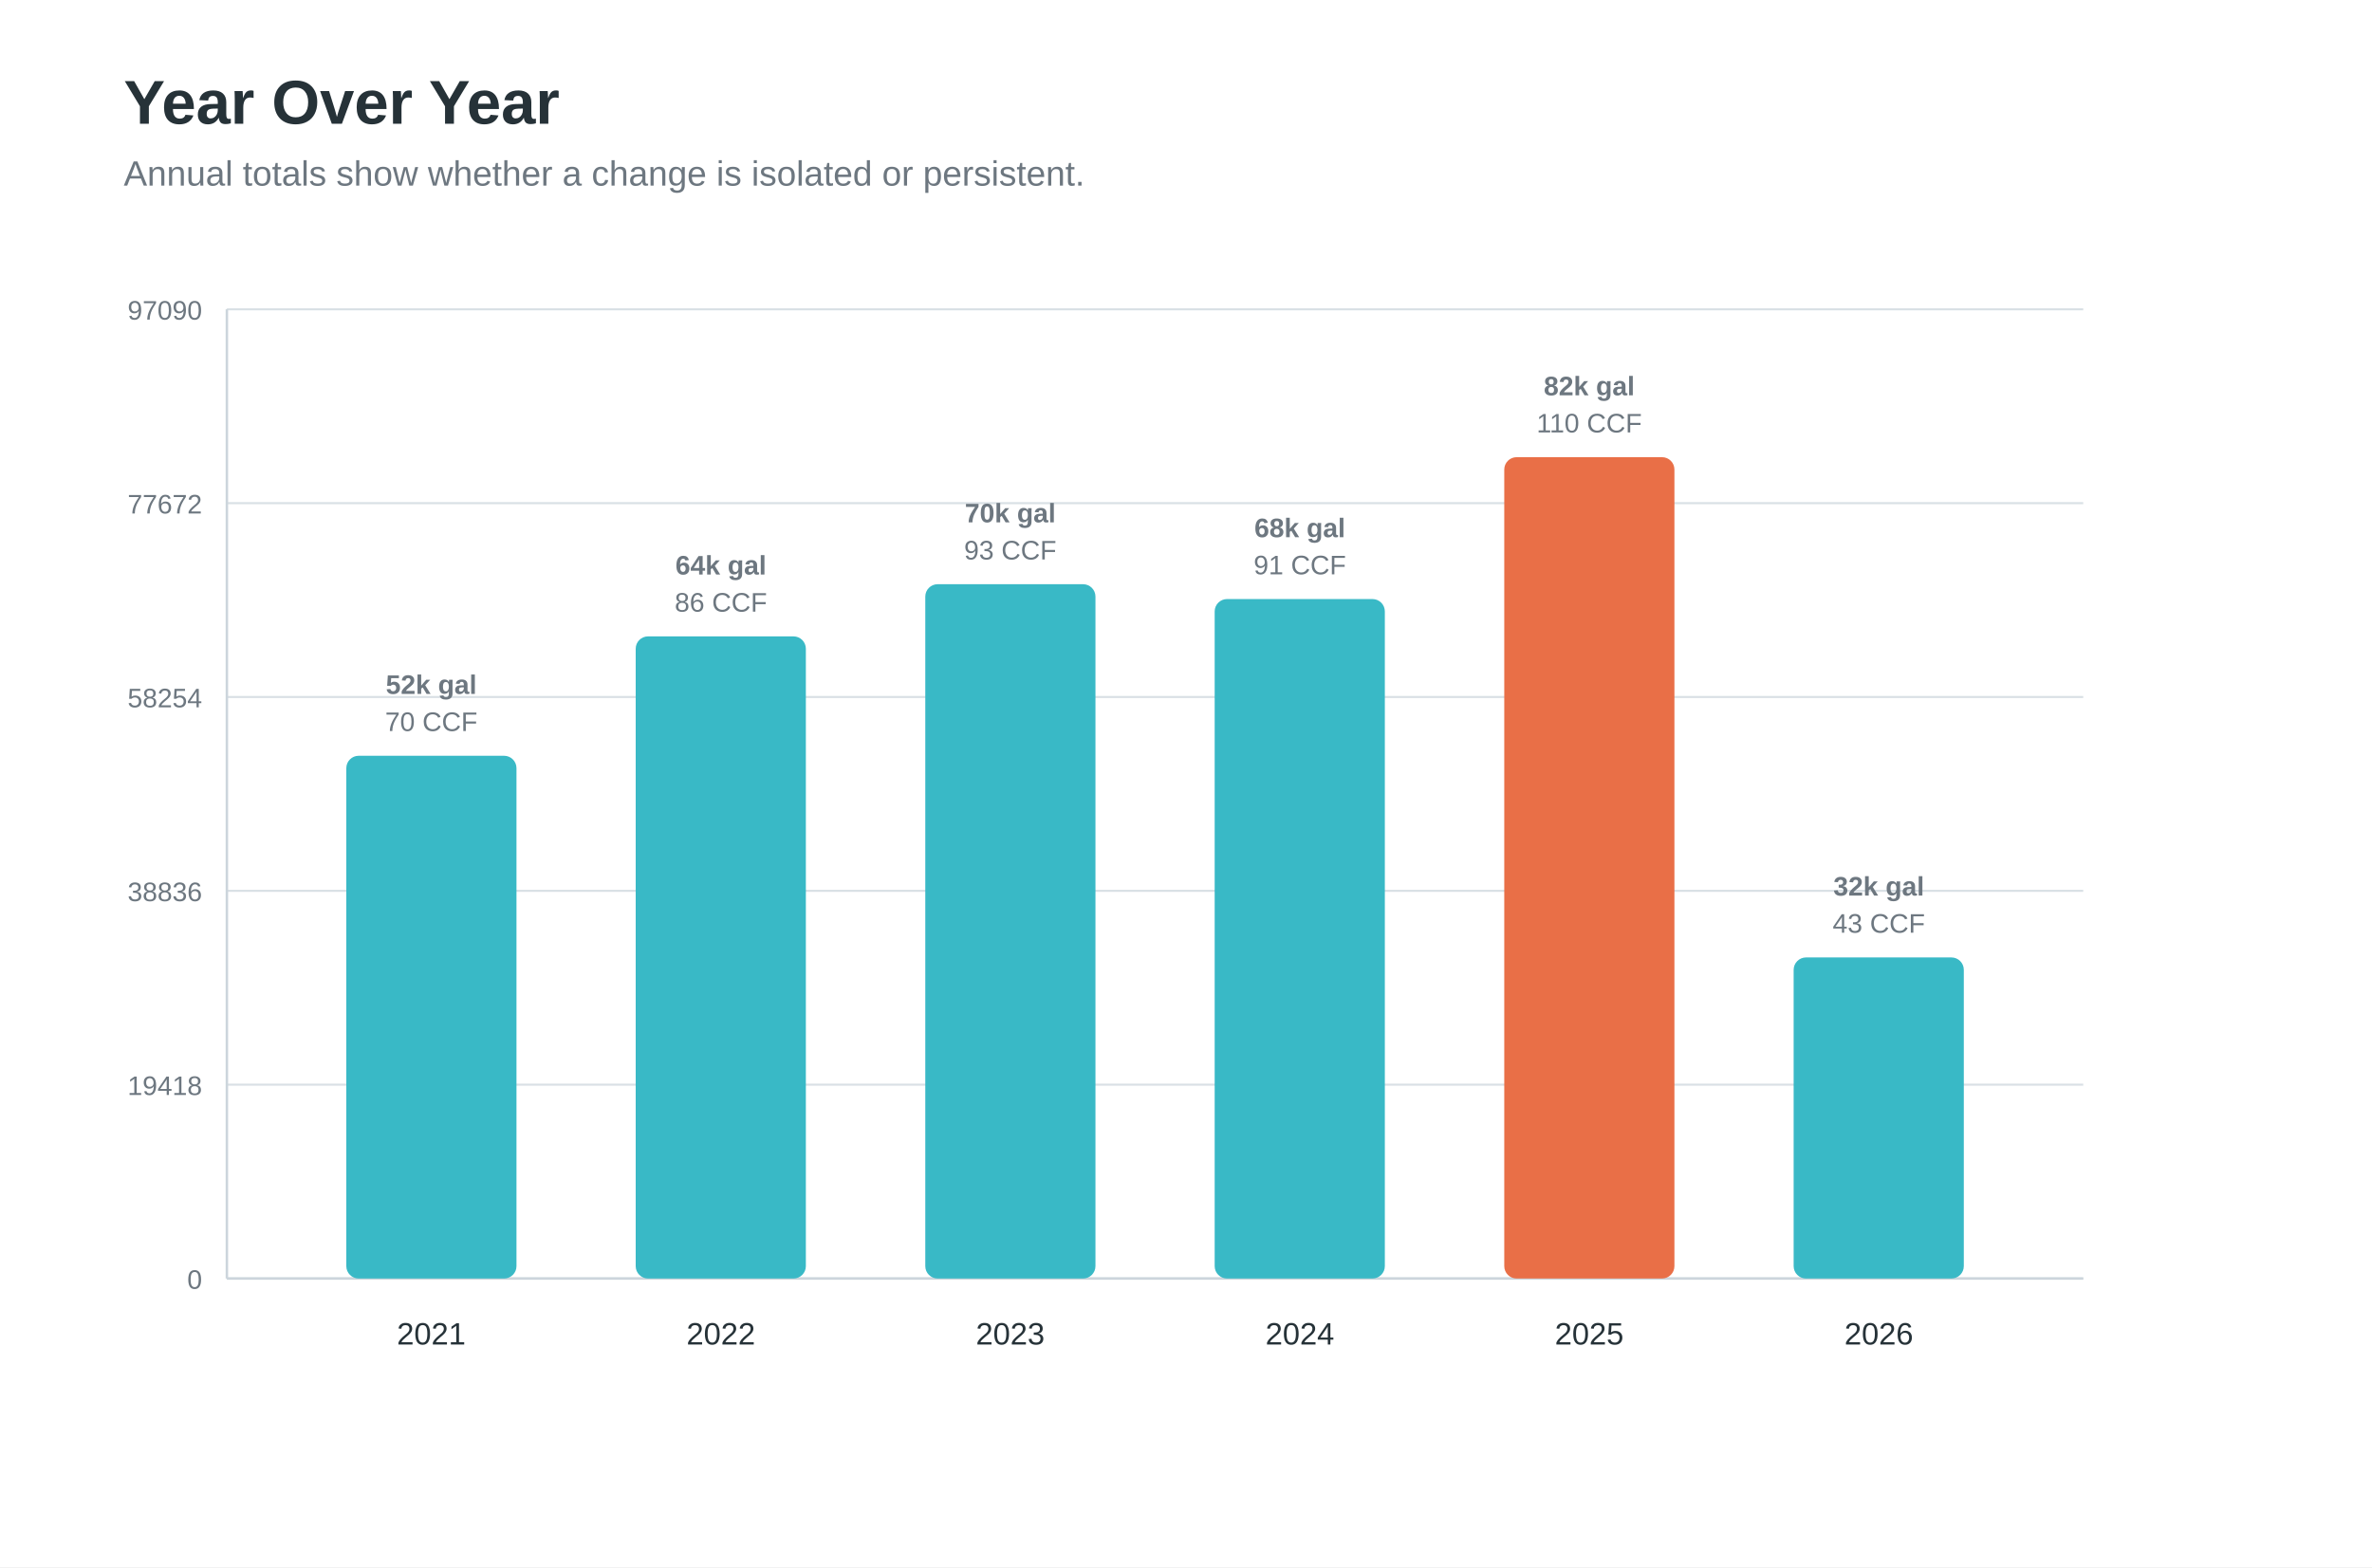
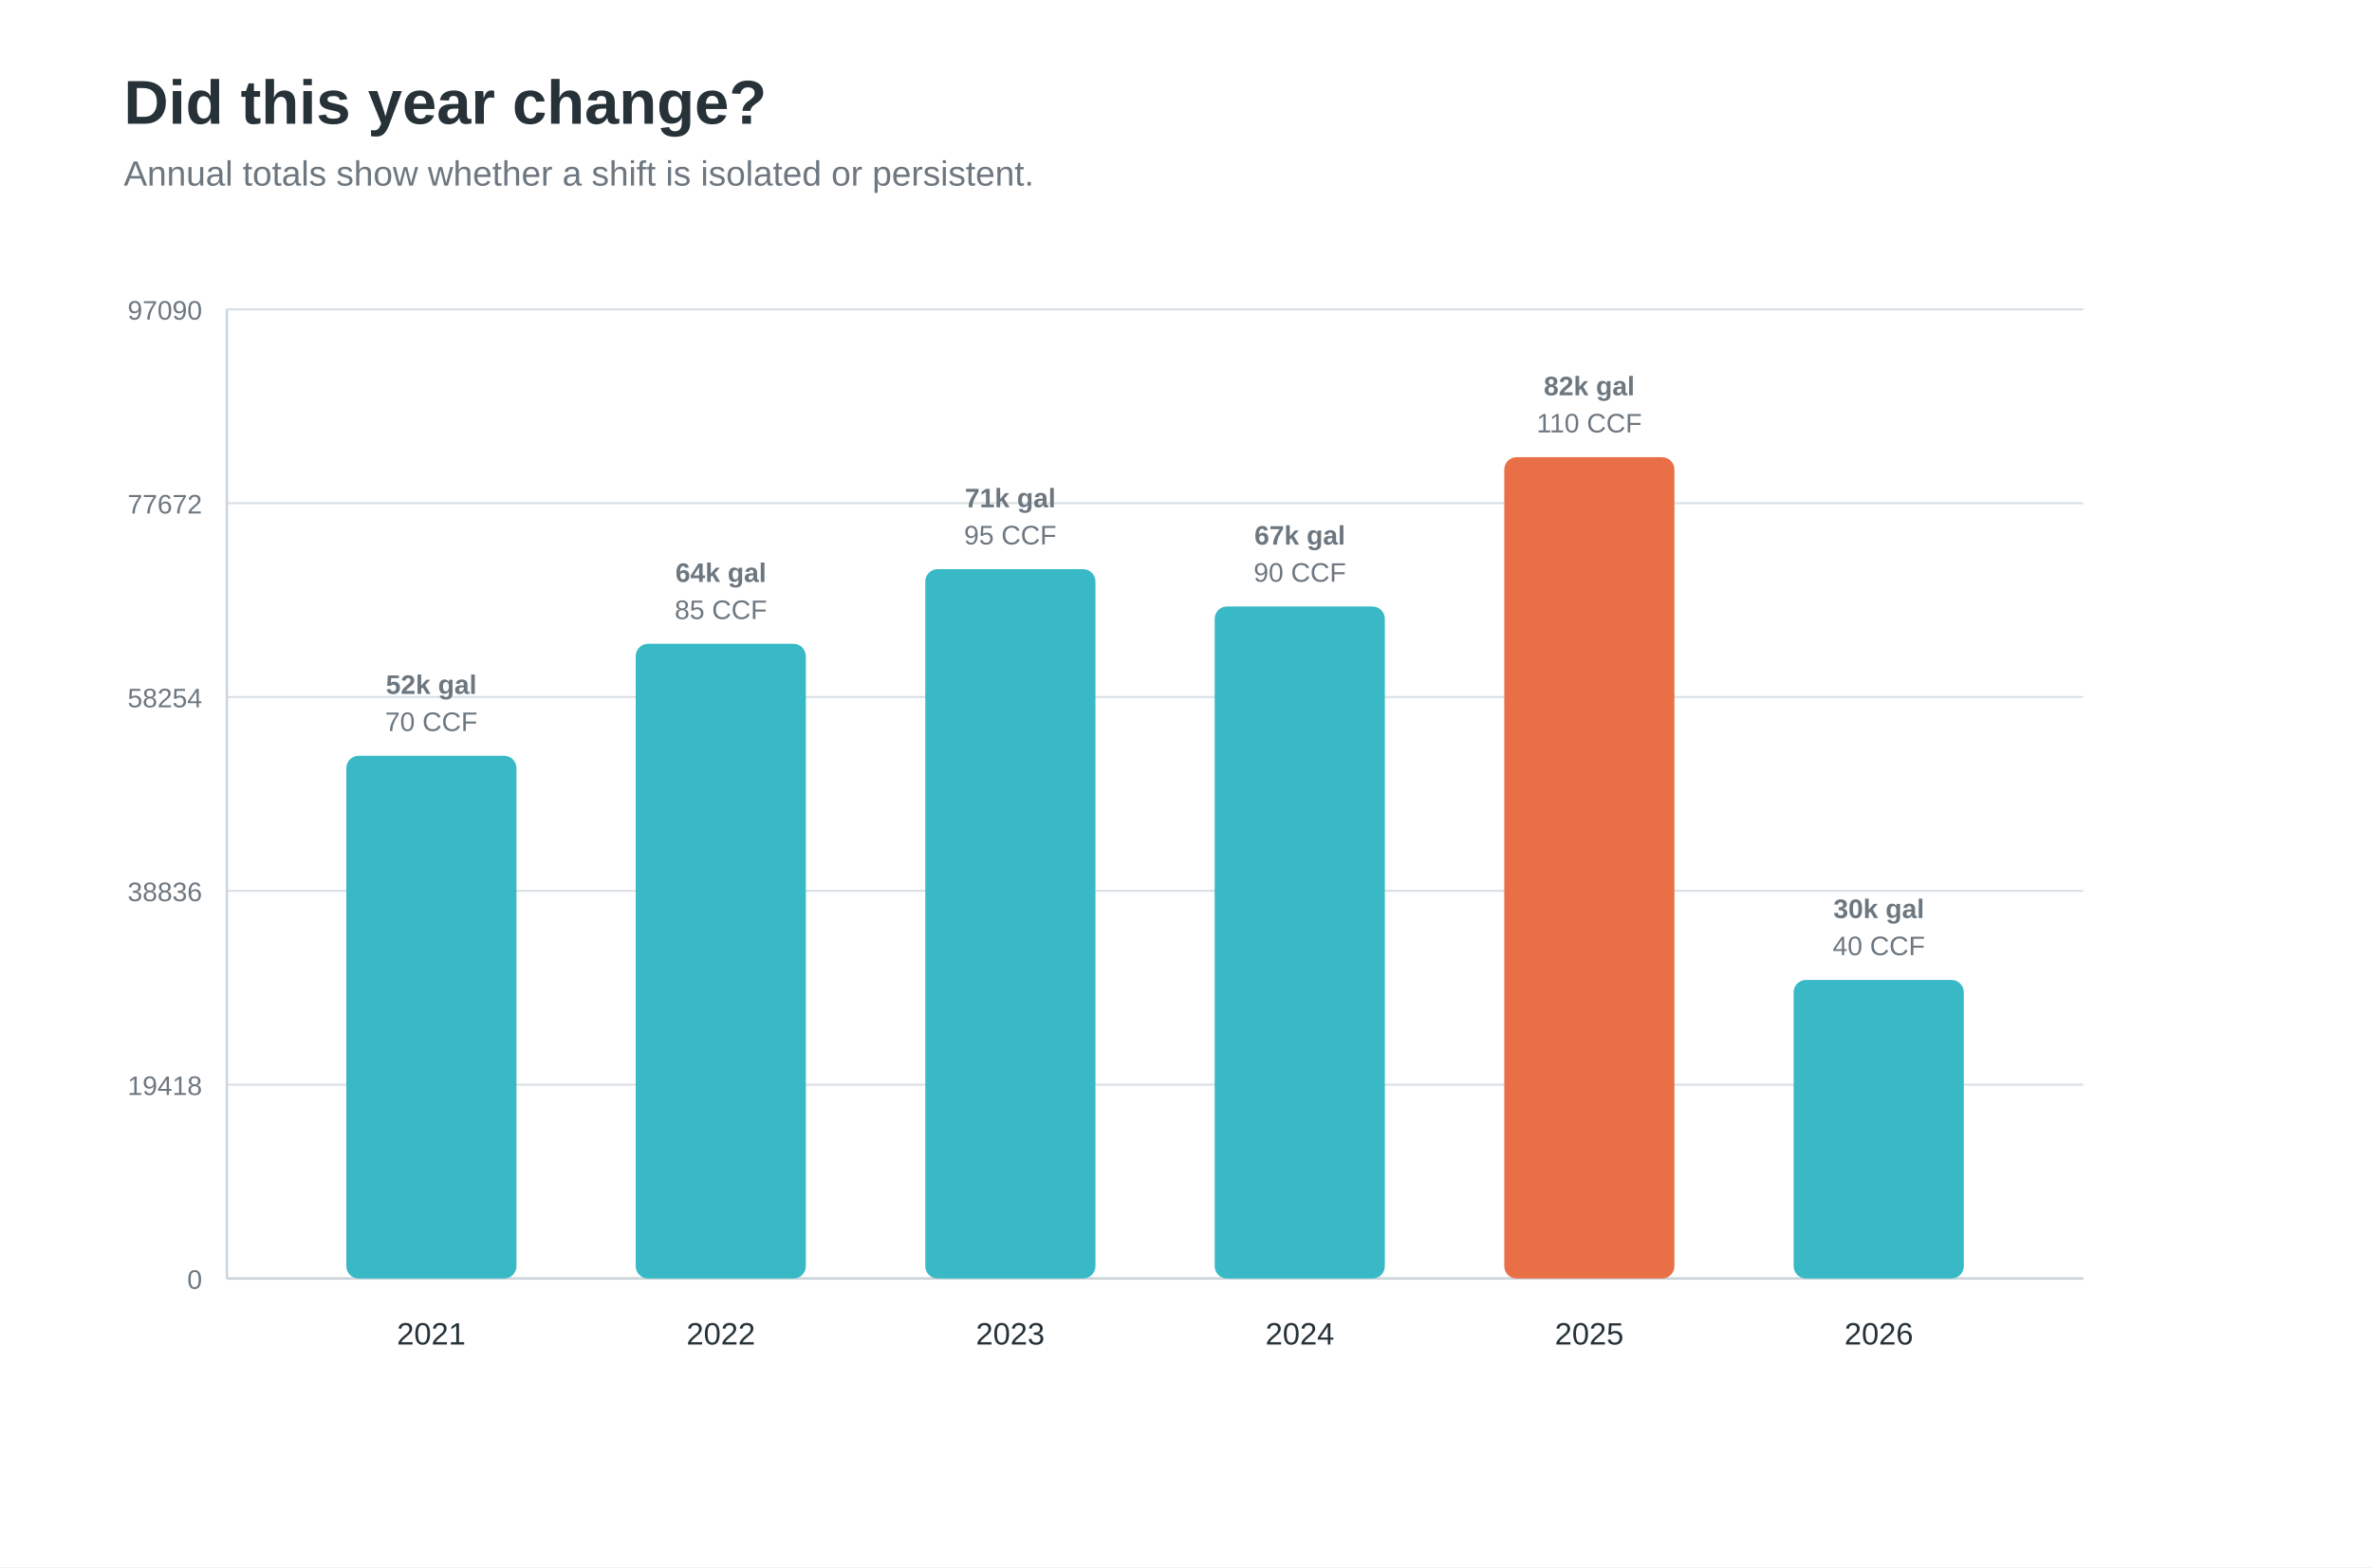
<svg xmlns="http://www.w3.org/2000/svg" width="1150" height="760" viewBox="0 0 1150 760">
  <rect width="100%" height="100%" fill="white" />
  <style>text{font-family:Arial,Helvetica,sans-serif;fill:#263238}.title{font-size:30px;font-weight:700}.sub{font-size:17px;fill:#6d7780}.small{font-size:13px;fill:#6d7780}.label{font-size:15px}.bold{font-weight:700}.grid{stroke:#e8edf1;stroke-width:1}.axis{stroke:#ccd5dc;stroke-width:1}.note{font-size:14px;fill:#6d7780}</style>
-   <text x="60.0" y="60.0" class="title" text-anchor="start">Year Over Year</text>
-   <text x="60.0" y="90.0" class="sub" text-anchor="start">Annual totals show whether a change is isolated or persistent.</text>
+   <text x="60.0" y="60.0" class="title" text-anchor="start">Did this year change?</text>
+   <text x="60.0" y="90.0" class="sub" text-anchor="start">Annual totals show whether a shift is isolated or persistent.</text>
  <line x1="110.0" y1="620.0" x2="1010.0" y2="620.0" stroke="#d9e0e5" stroke-width="1" />
  <text x="98.0" y="625.0" class="small" text-anchor="end">0</text>
  <line x1="110.0" y1="526.0" x2="1010.0" y2="526.0" stroke="#d9e0e5" stroke-width="1" />
  <text x="98.0" y="531.0" class="small" text-anchor="end">19418</text>
  <line x1="110.0" y1="432.0" x2="1010.0" y2="432.0" stroke="#d9e0e5" stroke-width="1" />
  <text x="98.0" y="437.0" class="small" text-anchor="end">38836</text>
  <line x1="110.0" y1="338.0" x2="1010.0" y2="338.0" stroke="#d9e0e5" stroke-width="1" />
  <text x="98.0" y="343.0" class="small" text-anchor="end">58254</text>
  <line x1="110.0" y1="244.0" x2="1010.0" y2="244.0" stroke="#d9e0e5" stroke-width="1" />
  <text x="98.0" y="249.0" class="small" text-anchor="end">77672</text>
  <line x1="110.0" y1="150.0" x2="1010.0" y2="150.0" stroke="#d9e0e5" stroke-width="1" />
  <text x="98.0" y="155.0" class="small" text-anchor="end">97090</text>
  <line x1="110.0" y1="620.0" x2="1010.0" y2="620.0" stroke="#ccd5dc" stroke-width="1.2" />
  <line x1="110.0" y1="150.0" x2="110.0" y2="620.0" stroke="#ccd5dc" stroke-width="1.2" />
  <rect x="167.9" y="366.5" width="82.5" height="253.5" rx="6" fill="#39b9c6" stroke="none" />
  <text x="209.1" y="336.5" class="small" text-anchor="middle" style="font-weight:700">52k gal</text>
  <text x="209.1" y="354.5" class="small" text-anchor="middle">70 CCF</text>
  <text x="209.1" y="652.0" class="label" text-anchor="middle">2021</text>
-   <rect x="308.2" y="308.6" width="82.5" height="311.4" rx="6" fill="#39b9c6" stroke="none" />
-   <text x="349.5" y="278.6" class="small" text-anchor="middle" style="font-weight:700">64k gal</text>
-   <text x="349.5" y="296.6" class="small" text-anchor="middle">86 CCF</text>
+   <rect x="308.2" y="312.2" width="82.5" height="307.8" rx="6" fill="#39b9c6" stroke="none" />
+   <text x="349.5" y="282.2" class="small" text-anchor="middle" style="font-weight:700">64k gal</text>
+   <text x="349.5" y="300.2" class="small" text-anchor="middle">85 CCF</text>
  <text x="349.5" y="652.0" class="label" text-anchor="middle">2022</text>
-   <rect x="448.6" y="283.3" width="82.5" height="336.7" rx="6" fill="#39b9c6" stroke="none" />
-   <text x="489.8" y="253.3" class="small" text-anchor="middle" style="font-weight:700">70k gal</text>
-   <text x="489.8" y="271.3" class="small" text-anchor="middle">93 CCF</text>
+   <rect x="448.6" y="276.0" width="82.5" height="344.0" rx="6" fill="#39b9c6" stroke="none" />
+   <text x="489.8" y="246.0" class="small" text-anchor="middle" style="font-weight:700">71k gal</text>
+   <text x="489.8" y="264.0" class="small" text-anchor="middle">95 CCF</text>
  <text x="489.8" y="652.0" class="label" text-anchor="middle">2023</text>
-   <rect x="588.9" y="290.5" width="82.5" height="329.5" rx="6" fill="#39b9c6" stroke="none" />
-   <text x="630.2" y="260.5" class="small" text-anchor="middle" style="font-weight:700">68k gal</text>
-   <text x="630.2" y="278.5" class="small" text-anchor="middle">91 CCF</text>
+   <rect x="588.9" y="294.1" width="82.5" height="325.9" rx="6" fill="#39b9c6" stroke="none" />
+   <text x="630.2" y="264.1" class="small" text-anchor="middle" style="font-weight:700">67k gal</text>
+   <text x="630.2" y="282.1" class="small" text-anchor="middle">90 CCF</text>
  <text x="630.2" y="652.0" class="label" text-anchor="middle">2024</text>
  <rect x="729.3" y="221.7" width="82.5" height="398.3" rx="6" fill="#e96f47" stroke="none" />
  <text x="770.5" y="191.7" class="small" text-anchor="middle" style="font-weight:700">82k gal</text>
  <text x="770.5" y="209.7" class="small" text-anchor="middle">110 CCF</text>
  <text x="770.5" y="652.0" class="label" text-anchor="middle">2025</text>
-   <rect x="869.6" y="464.3" width="82.5" height="155.7" rx="6" fill="#39b9c6" stroke="none" />
-   <text x="910.9" y="434.3" class="small" text-anchor="middle" style="font-weight:700">32k gal</text>
-   <text x="910.9" y="452.3" class="small" text-anchor="middle">43 CCF</text>
+   <rect x="869.6" y="475.2" width="82.5" height="144.8" rx="6" fill="#39b9c6" stroke="none" />
+   <text x="910.9" y="445.2" class="small" text-anchor="middle" style="font-weight:700">30k gal</text>
+   <text x="910.9" y="463.2" class="small" text-anchor="middle">40 CCF</text>
  <text x="910.9" y="652.0" class="label" text-anchor="middle">2026</text>
</svg>
